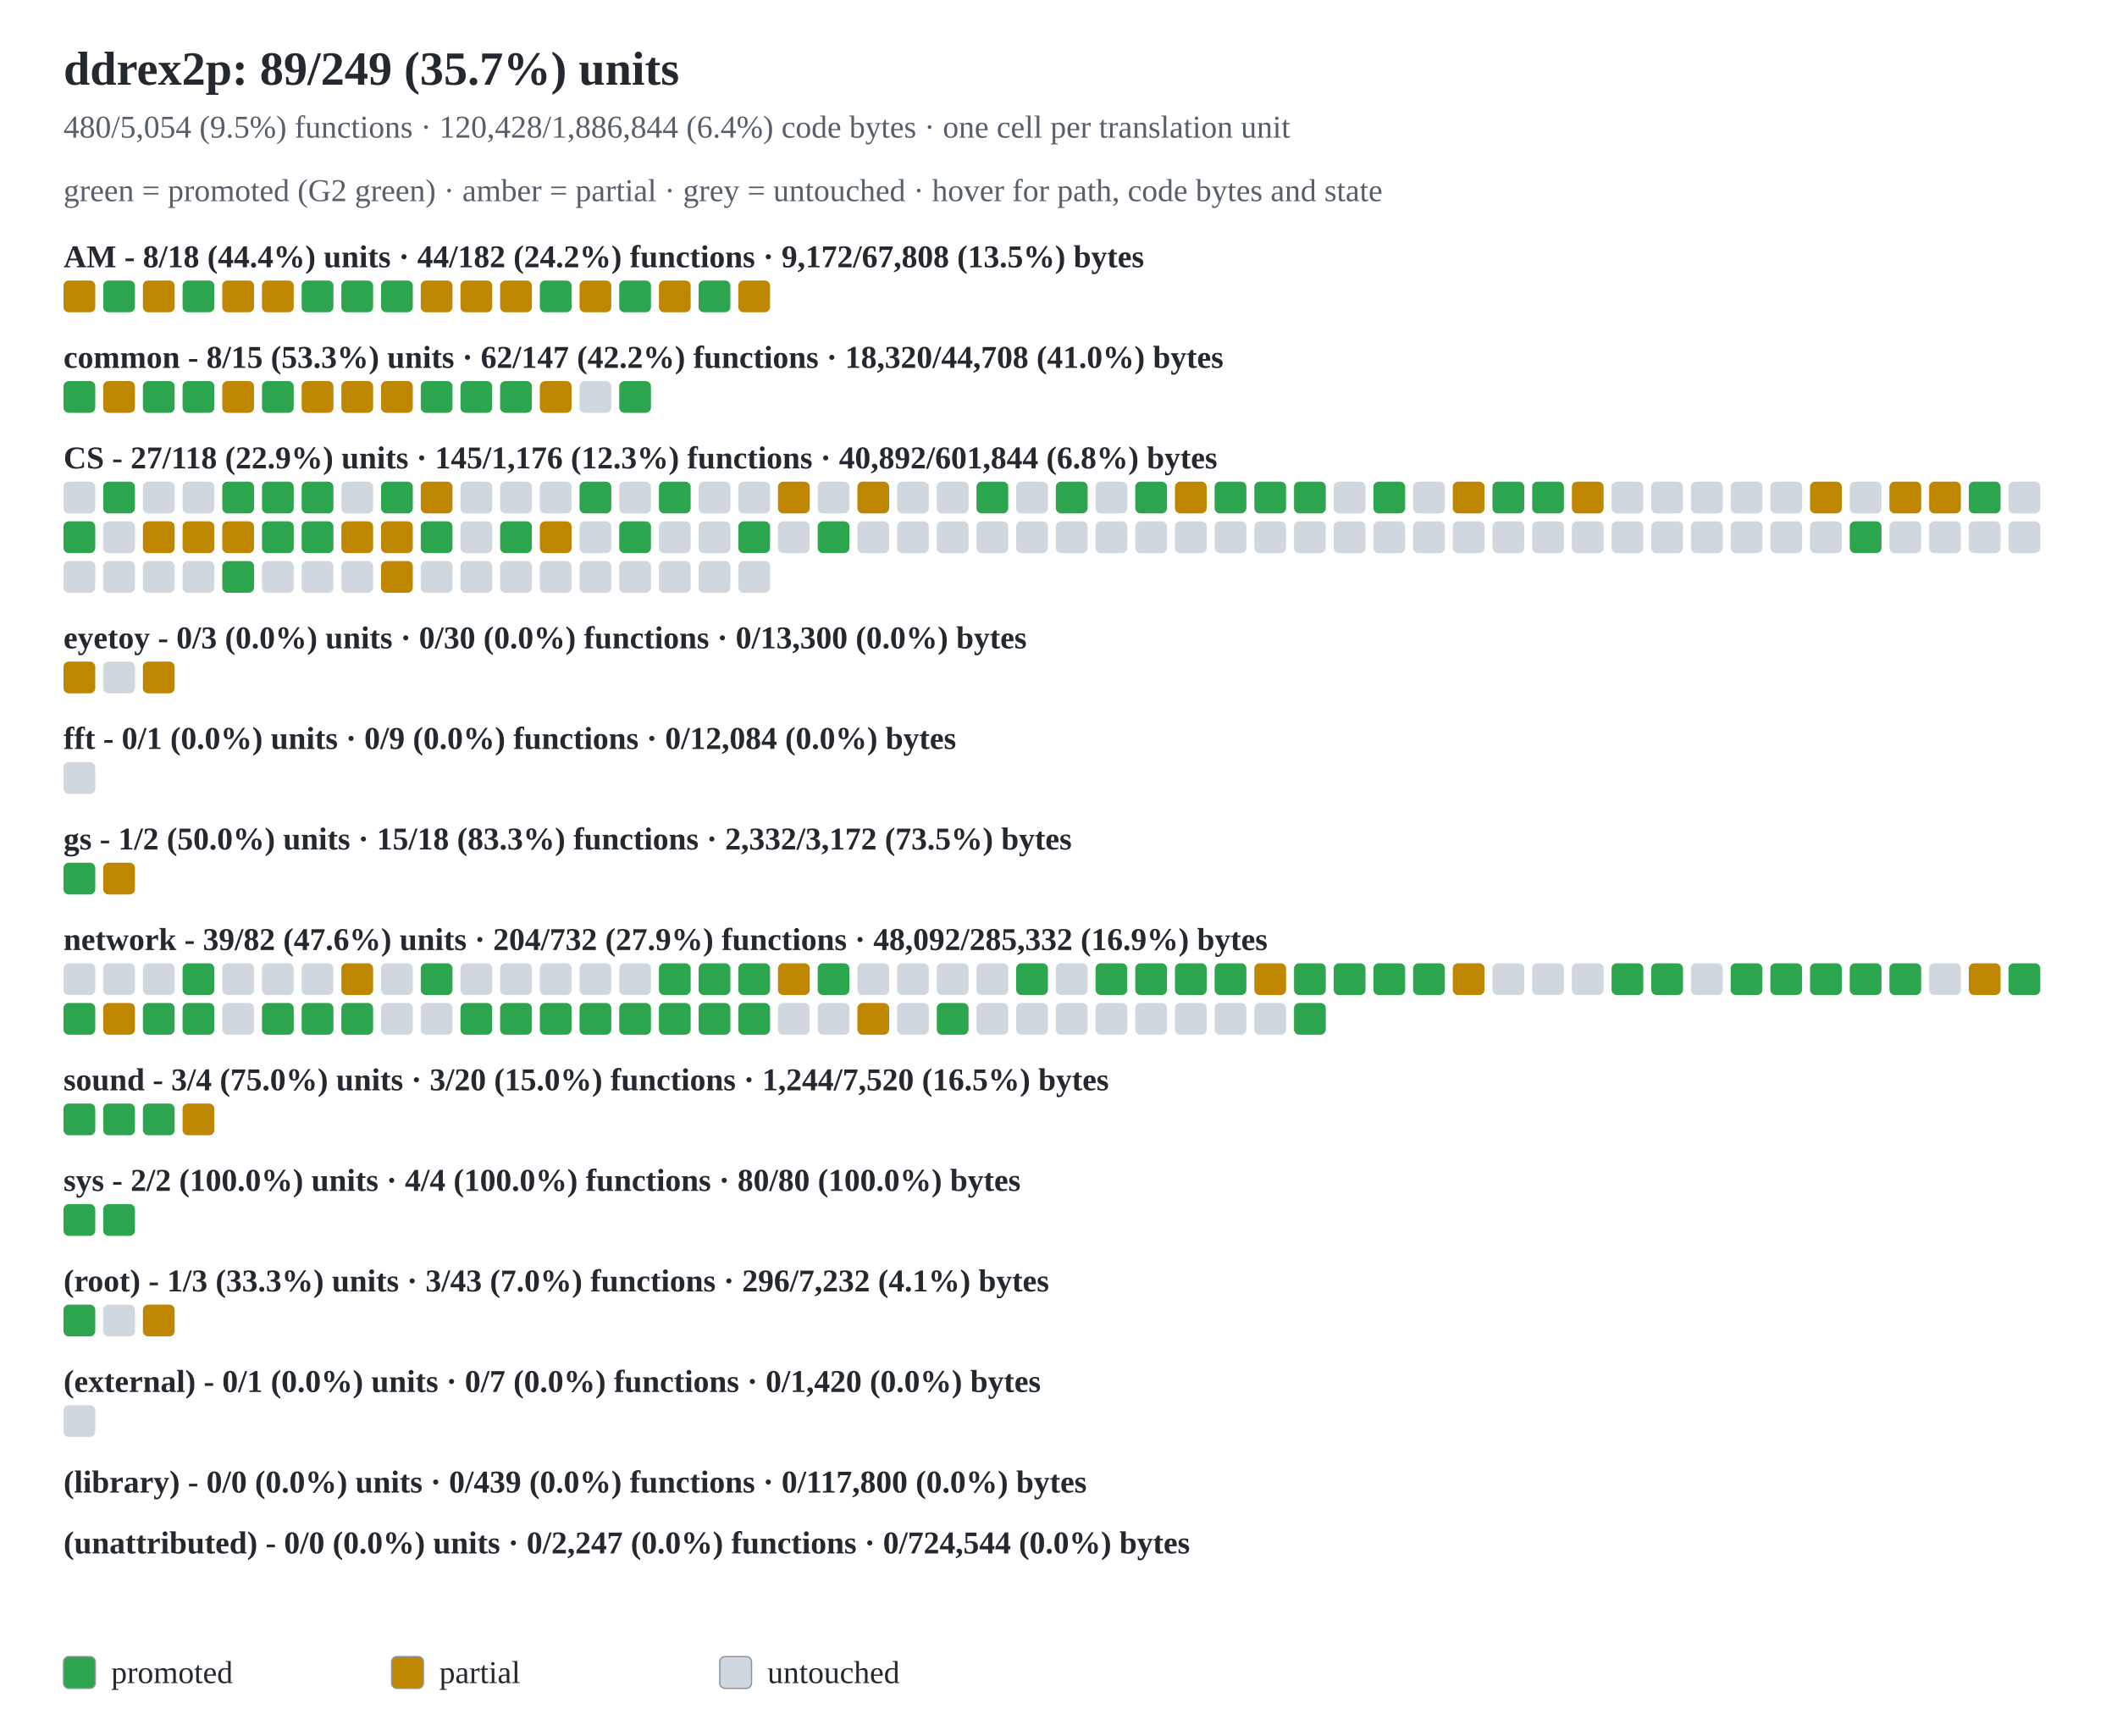
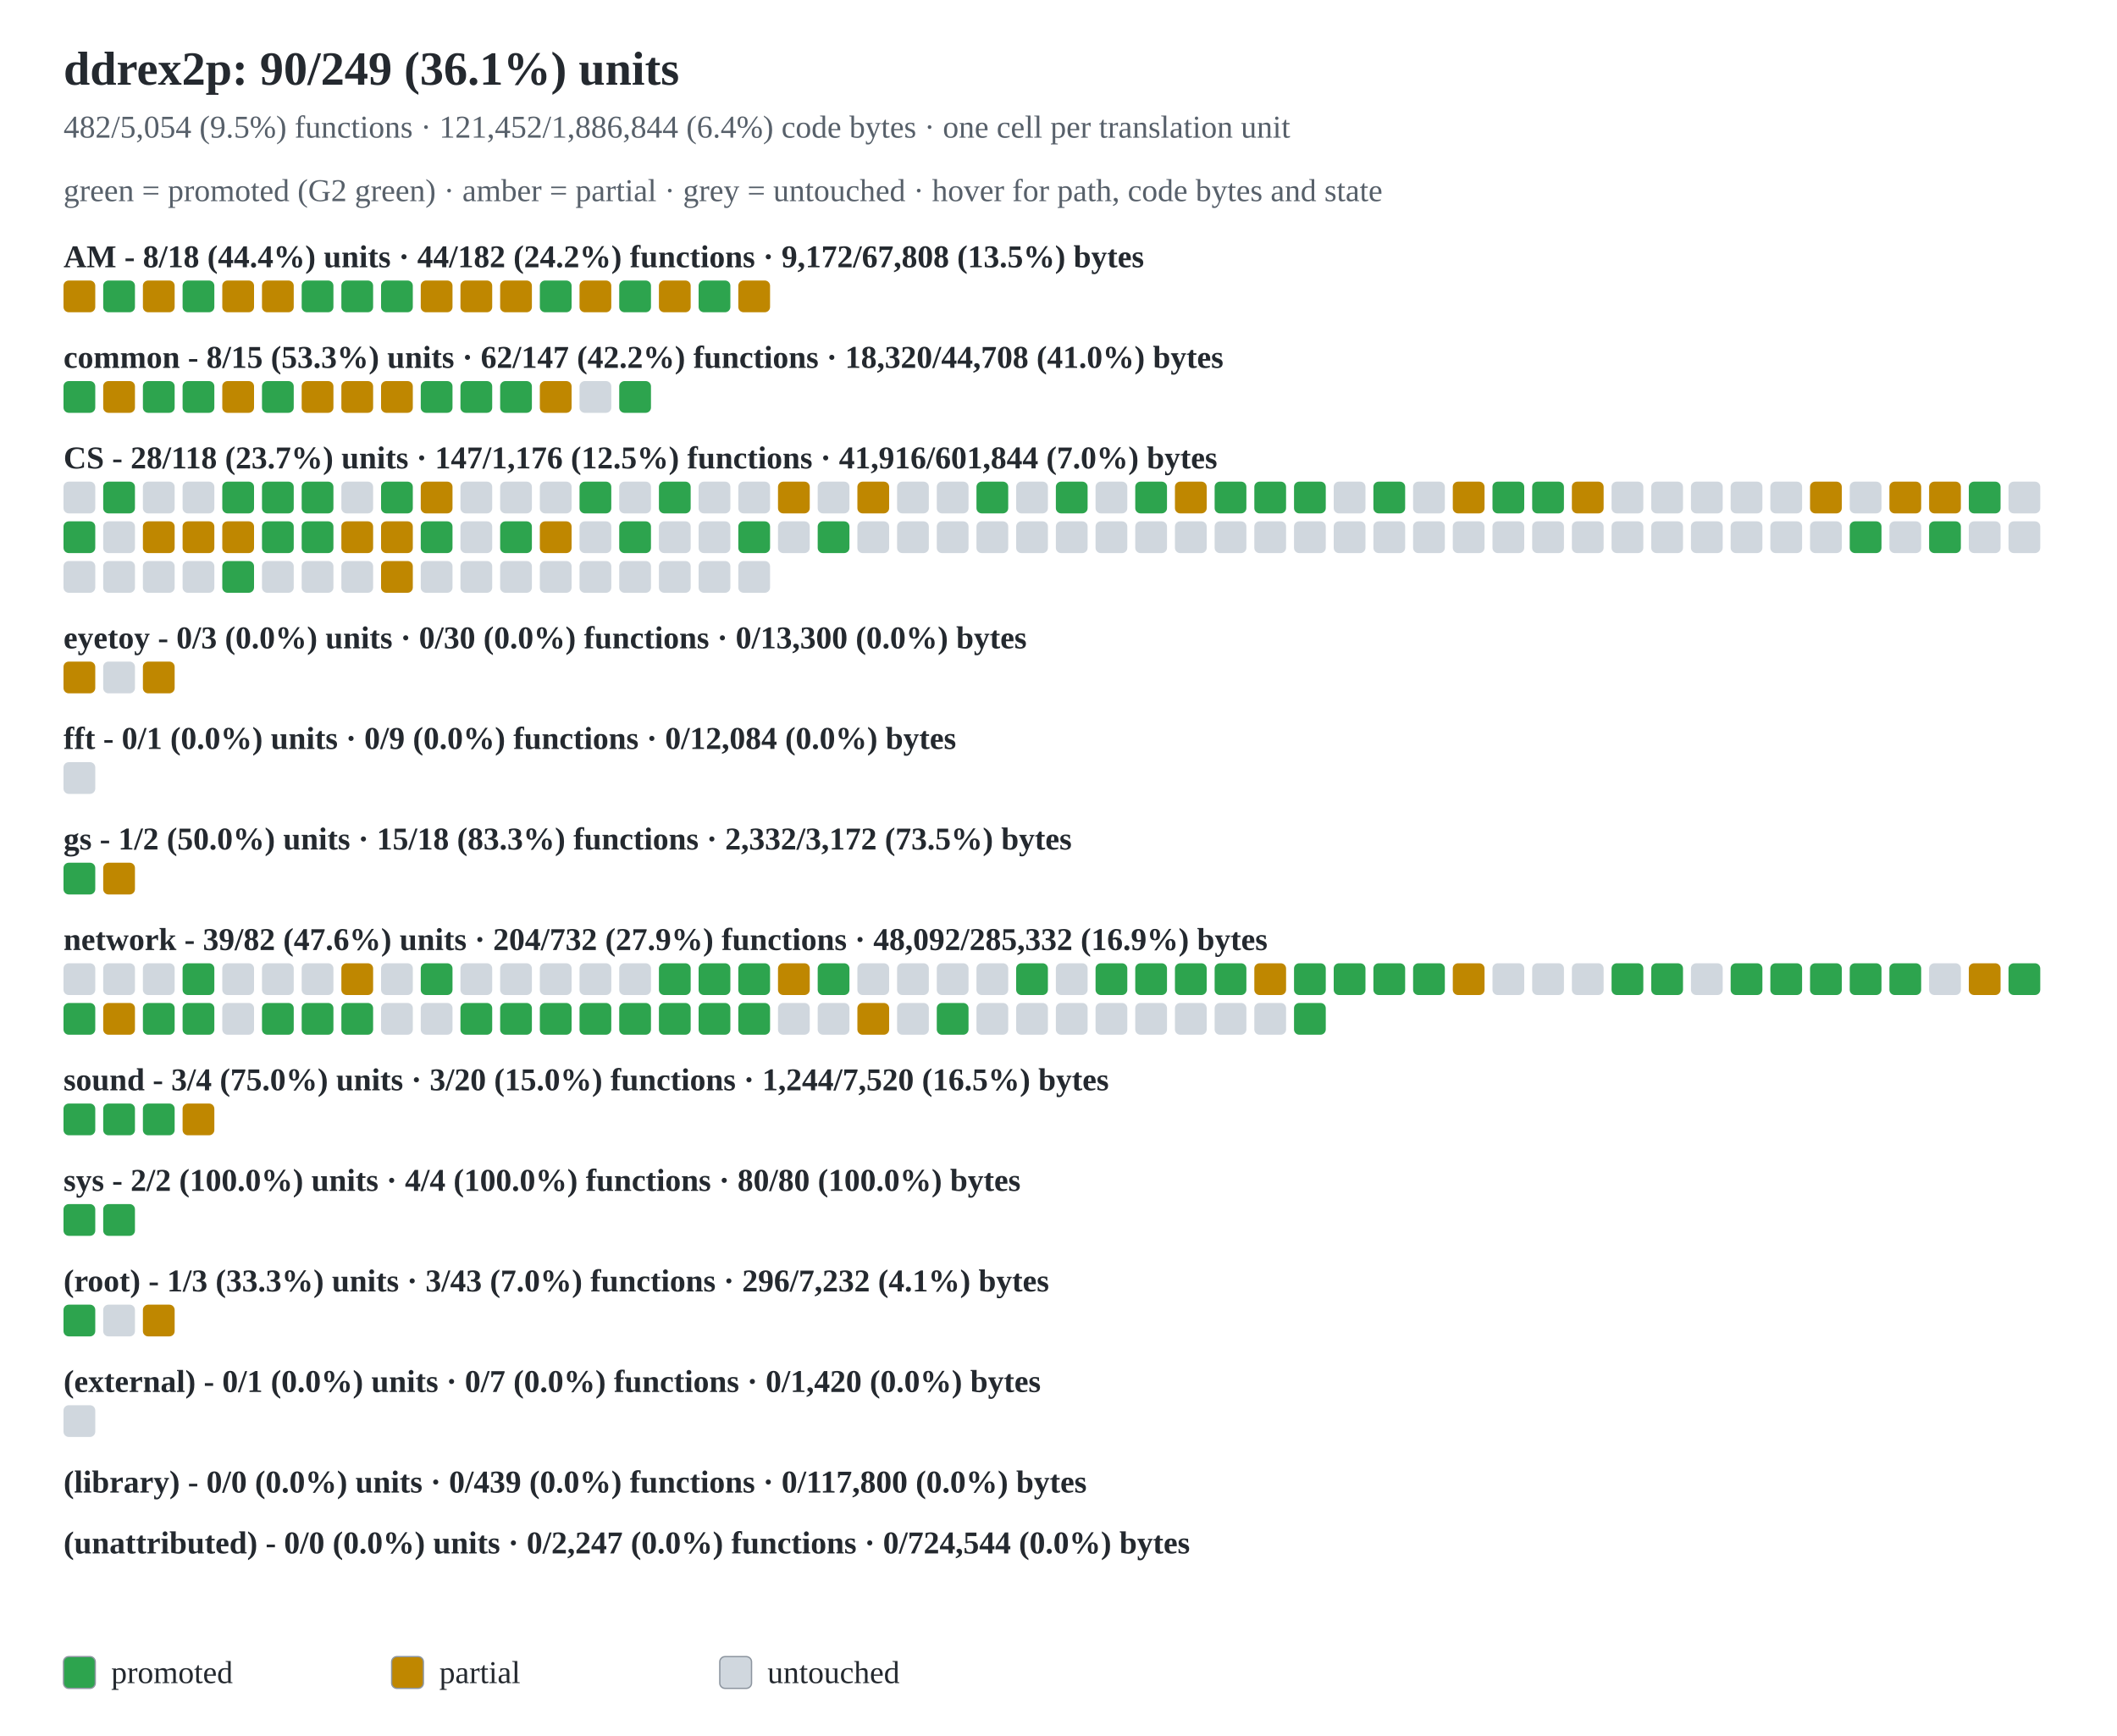
<svg xmlns="http://www.w3.org/2000/svg" width="800" height="656" viewBox="0 0 800 656" role="img" aria-label="ddrex2p translation unit heatmap">
  <rect width="800" height="656" fill="#ffffff" />
-   <text x="24" y="32" font-size="18" font-weight="600" fill="#24292f">ddrex2p: 89/249 (35.7%) units</text>
-   <text x="24" y="52" font-size="12" fill="#57606a">480/5,054 (9.5%) functions · 120,428/1,886,844 (6.4%) code bytes · one cell per translation unit</text>
+   <text x="24" y="32" font-size="18" font-weight="600" fill="#24292f">ddrex2p: 90/249 (36.1%) units</text>
+   <text x="24" y="52" font-size="12" fill="#57606a">482/5,054 (9.5%) functions · 121,452/1,886,844 (6.4%) code bytes · one cell per translation unit</text>
  <text x="24" y="76" font-size="12" fill="#57606a">green = promoted (G2 green) · amber = partial · grey = untouched · hover for path, code bytes and state</text>
  <g class="module" data-module="AM">
    <text x="24" y="101" font-size="12" font-weight="600" fill="#24292f">AM - 8/18 (44.4%) units · 44/182 (24.2%) functions · 9,172/67,808 (13.5%) bytes</text>
    <rect class="cell" data-state="partial" x="24" y="106" width="12" height="12" rx="2" fill="#bf8700" />
    <rect class="cell" data-state="promoted" x="39" y="106" width="12" height="12" rx="2" fill="#2da44e" />
    <rect class="cell" data-state="partial" x="54" y="106" width="12" height="12" rx="2" fill="#bf8700" />
    <rect class="cell" data-state="promoted" x="69" y="106" width="12" height="12" rx="2" fill="#2da44e" />
    <rect class="cell" data-state="partial" x="84" y="106" width="12" height="12" rx="2" fill="#bf8700" />
    <rect class="cell" data-state="partial" x="99" y="106" width="12" height="12" rx="2" fill="#bf8700" />
    <rect class="cell" data-state="promoted" x="114" y="106" width="12" height="12" rx="2" fill="#2da44e" />
    <rect class="cell" data-state="promoted" x="129" y="106" width="12" height="12" rx="2" fill="#2da44e" />
    <rect class="cell" data-state="promoted" x="144" y="106" width="12" height="12" rx="2" fill="#2da44e" />
    <rect class="cell" data-state="partial" x="159" y="106" width="12" height="12" rx="2" fill="#bf8700" />
    <rect class="cell" data-state="partial" x="174" y="106" width="12" height="12" rx="2" fill="#bf8700" />
    <rect class="cell" data-state="partial" x="189" y="106" width="12" height="12" rx="2" fill="#bf8700" />
    <rect class="cell" data-state="promoted" x="204" y="106" width="12" height="12" rx="2" fill="#2da44e" />
    <rect class="cell" data-state="partial" x="219" y="106" width="12" height="12" rx="2" fill="#bf8700" />
    <rect class="cell" data-state="promoted" x="234" y="106" width="12" height="12" rx="2" fill="#2da44e" />
    <rect class="cell" data-state="partial" x="249" y="106" width="12" height="12" rx="2" fill="#bf8700" />
    <rect class="cell" data-state="promoted" x="264" y="106" width="12" height="12" rx="2" fill="#2da44e" />
    <rect class="cell" data-state="partial" x="279" y="106" width="12" height="12" rx="2" fill="#bf8700" />
  </g>
  <g class="module" data-module="common">
    <text x="24" y="139" font-size="12" font-weight="600" fill="#24292f">common - 8/15 (53.3%) units · 62/147 (42.2%) functions · 18,320/44,708 (41.0%) bytes</text>
    <rect class="cell" data-state="promoted" x="24" y="144" width="12" height="12" rx="2" fill="#2da44e" />
    <rect class="cell" data-state="partial" x="39" y="144" width="12" height="12" rx="2" fill="#bf8700" />
    <rect class="cell" data-state="promoted" x="54" y="144" width="12" height="12" rx="2" fill="#2da44e" />
    <rect class="cell" data-state="promoted" x="69" y="144" width="12" height="12" rx="2" fill="#2da44e" />
    <rect class="cell" data-state="partial" x="84" y="144" width="12" height="12" rx="2" fill="#bf8700" />
    <rect class="cell" data-state="promoted" x="99" y="144" width="12" height="12" rx="2" fill="#2da44e" />
    <rect class="cell" data-state="partial" x="114" y="144" width="12" height="12" rx="2" fill="#bf8700" />
    <rect class="cell" data-state="partial" x="129" y="144" width="12" height="12" rx="2" fill="#bf8700" />
    <rect class="cell" data-state="partial" x="144" y="144" width="12" height="12" rx="2" fill="#bf8700" />
    <rect class="cell" data-state="promoted" x="159" y="144" width="12" height="12" rx="2" fill="#2da44e" />
    <rect class="cell" data-state="promoted" x="174" y="144" width="12" height="12" rx="2" fill="#2da44e" />
    <rect class="cell" data-state="promoted" x="189" y="144" width="12" height="12" rx="2" fill="#2da44e" />
    <rect class="cell" data-state="partial" x="204" y="144" width="12" height="12" rx="2" fill="#bf8700" />
    <rect class="cell" data-state="untouched" x="219" y="144" width="12" height="12" rx="2" fill="#d0d7de" />
    <rect class="cell" data-state="promoted" x="234" y="144" width="12" height="12" rx="2" fill="#2da44e" />
  </g>
  <g class="module" data-module="CS">
-     <text x="24" y="177" font-size="12" font-weight="600" fill="#24292f">CS - 27/118 (22.9%) units · 145/1,176 (12.3%) functions · 40,892/601,844 (6.8%) bytes</text>
+     <text x="24" y="177" font-size="12" font-weight="600" fill="#24292f">CS - 28/118 (23.7%) units · 147/1,176 (12.5%) functions · 41,916/601,844 (7.0%) bytes</text>
    <rect class="cell" data-state="untouched" x="24" y="182" width="12" height="12" rx="2" fill="#d0d7de" />
    <rect class="cell" data-state="promoted" x="39" y="182" width="12" height="12" rx="2" fill="#2da44e" />
    <rect class="cell" data-state="untouched" x="54" y="182" width="12" height="12" rx="2" fill="#d0d7de" />
    <rect class="cell" data-state="untouched" x="69" y="182" width="12" height="12" rx="2" fill="#d0d7de" />
    <rect class="cell" data-state="promoted" x="84" y="182" width="12" height="12" rx="2" fill="#2da44e" />
    <rect class="cell" data-state="promoted" x="99" y="182" width="12" height="12" rx="2" fill="#2da44e" />
    <rect class="cell" data-state="promoted" x="114" y="182" width="12" height="12" rx="2" fill="#2da44e" />
    <rect class="cell" data-state="untouched" x="129" y="182" width="12" height="12" rx="2" fill="#d0d7de" />
    <rect class="cell" data-state="promoted" x="144" y="182" width="12" height="12" rx="2" fill="#2da44e" />
    <rect class="cell" data-state="partial" x="159" y="182" width="12" height="12" rx="2" fill="#bf8700" />
    <rect class="cell" data-state="untouched" x="174" y="182" width="12" height="12" rx="2" fill="#d0d7de" />
    <rect class="cell" data-state="untouched" x="189" y="182" width="12" height="12" rx="2" fill="#d0d7de" />
    <rect class="cell" data-state="untouched" x="204" y="182" width="12" height="12" rx="2" fill="#d0d7de" />
    <rect class="cell" data-state="promoted" x="219" y="182" width="12" height="12" rx="2" fill="#2da44e" />
    <rect class="cell" data-state="untouched" x="234" y="182" width="12" height="12" rx="2" fill="#d0d7de" />
    <rect class="cell" data-state="promoted" x="249" y="182" width="12" height="12" rx="2" fill="#2da44e" />
    <rect class="cell" data-state="untouched" x="264" y="182" width="12" height="12" rx="2" fill="#d0d7de" />
    <rect class="cell" data-state="untouched" x="279" y="182" width="12" height="12" rx="2" fill="#d0d7de" />
    <rect class="cell" data-state="partial" x="294" y="182" width="12" height="12" rx="2" fill="#bf8700" />
    <rect class="cell" data-state="untouched" x="309" y="182" width="12" height="12" rx="2" fill="#d0d7de" />
    <rect class="cell" data-state="partial" x="324" y="182" width="12" height="12" rx="2" fill="#bf8700" />
    <rect class="cell" data-state="untouched" x="339" y="182" width="12" height="12" rx="2" fill="#d0d7de" />
    <rect class="cell" data-state="untouched" x="354" y="182" width="12" height="12" rx="2" fill="#d0d7de" />
    <rect class="cell" data-state="promoted" x="369" y="182" width="12" height="12" rx="2" fill="#2da44e" />
    <rect class="cell" data-state="untouched" x="384" y="182" width="12" height="12" rx="2" fill="#d0d7de" />
    <rect class="cell" data-state="promoted" x="399" y="182" width="12" height="12" rx="2" fill="#2da44e" />
    <rect class="cell" data-state="untouched" x="414" y="182" width="12" height="12" rx="2" fill="#d0d7de" />
    <rect class="cell" data-state="promoted" x="429" y="182" width="12" height="12" rx="2" fill="#2da44e" />
    <rect class="cell" data-state="partial" x="444" y="182" width="12" height="12" rx="2" fill="#bf8700" />
    <rect class="cell" data-state="promoted" x="459" y="182" width="12" height="12" rx="2" fill="#2da44e" />
    <rect class="cell" data-state="promoted" x="474" y="182" width="12" height="12" rx="2" fill="#2da44e" />
    <rect class="cell" data-state="promoted" x="489" y="182" width="12" height="12" rx="2" fill="#2da44e" />
    <rect class="cell" data-state="untouched" x="504" y="182" width="12" height="12" rx="2" fill="#d0d7de" />
    <rect class="cell" data-state="promoted" x="519" y="182" width="12" height="12" rx="2" fill="#2da44e" />
    <rect class="cell" data-state="untouched" x="534" y="182" width="12" height="12" rx="2" fill="#d0d7de" />
    <rect class="cell" data-state="partial" x="549" y="182" width="12" height="12" rx="2" fill="#bf8700" />
    <rect class="cell" data-state="promoted" x="564" y="182" width="12" height="12" rx="2" fill="#2da44e" />
    <rect class="cell" data-state="promoted" x="579" y="182" width="12" height="12" rx="2" fill="#2da44e" />
    <rect class="cell" data-state="partial" x="594" y="182" width="12" height="12" rx="2" fill="#bf8700" />
    <rect class="cell" data-state="untouched" x="609" y="182" width="12" height="12" rx="2" fill="#d0d7de" />
    <rect class="cell" data-state="untouched" x="624" y="182" width="12" height="12" rx="2" fill="#d0d7de" />
    <rect class="cell" data-state="untouched" x="639" y="182" width="12" height="12" rx="2" fill="#d0d7de" />
    <rect class="cell" data-state="untouched" x="654" y="182" width="12" height="12" rx="2" fill="#d0d7de" />
    <rect class="cell" data-state="untouched" x="669" y="182" width="12" height="12" rx="2" fill="#d0d7de" />
    <rect class="cell" data-state="partial" x="684" y="182" width="12" height="12" rx="2" fill="#bf8700" />
    <rect class="cell" data-state="untouched" x="699" y="182" width="12" height="12" rx="2" fill="#d0d7de" />
    <rect class="cell" data-state="partial" x="714" y="182" width="12" height="12" rx="2" fill="#bf8700" />
    <rect class="cell" data-state="partial" x="729" y="182" width="12" height="12" rx="2" fill="#bf8700" />
    <rect class="cell" data-state="promoted" x="744" y="182" width="12" height="12" rx="2" fill="#2da44e" />
    <rect class="cell" data-state="untouched" x="759" y="182" width="12" height="12" rx="2" fill="#d0d7de" />
    <rect class="cell" data-state="promoted" x="24" y="197" width="12" height="12" rx="2" fill="#2da44e" />
    <rect class="cell" data-state="untouched" x="39" y="197" width="12" height="12" rx="2" fill="#d0d7de" />
    <rect class="cell" data-state="partial" x="54" y="197" width="12" height="12" rx="2" fill="#bf8700" />
    <rect class="cell" data-state="partial" x="69" y="197" width="12" height="12" rx="2" fill="#bf8700" />
    <rect class="cell" data-state="partial" x="84" y="197" width="12" height="12" rx="2" fill="#bf8700" />
    <rect class="cell" data-state="promoted" x="99" y="197" width="12" height="12" rx="2" fill="#2da44e" />
    <rect class="cell" data-state="promoted" x="114" y="197" width="12" height="12" rx="2" fill="#2da44e" />
    <rect class="cell" data-state="partial" x="129" y="197" width="12" height="12" rx="2" fill="#bf8700" />
    <rect class="cell" data-state="partial" x="144" y="197" width="12" height="12" rx="2" fill="#bf8700" />
    <rect class="cell" data-state="promoted" x="159" y="197" width="12" height="12" rx="2" fill="#2da44e" />
    <rect class="cell" data-state="untouched" x="174" y="197" width="12" height="12" rx="2" fill="#d0d7de" />
    <rect class="cell" data-state="promoted" x="189" y="197" width="12" height="12" rx="2" fill="#2da44e" />
    <rect class="cell" data-state="partial" x="204" y="197" width="12" height="12" rx="2" fill="#bf8700" />
    <rect class="cell" data-state="untouched" x="219" y="197" width="12" height="12" rx="2" fill="#d0d7de" />
    <rect class="cell" data-state="promoted" x="234" y="197" width="12" height="12" rx="2" fill="#2da44e" />
    <rect class="cell" data-state="untouched" x="249" y="197" width="12" height="12" rx="2" fill="#d0d7de" />
    <rect class="cell" data-state="untouched" x="264" y="197" width="12" height="12" rx="2" fill="#d0d7de" />
    <rect class="cell" data-state="promoted" x="279" y="197" width="12" height="12" rx="2" fill="#2da44e" />
    <rect class="cell" data-state="untouched" x="294" y="197" width="12" height="12" rx="2" fill="#d0d7de" />
    <rect class="cell" data-state="promoted" x="309" y="197" width="12" height="12" rx="2" fill="#2da44e" />
    <rect class="cell" data-state="untouched" x="324" y="197" width="12" height="12" rx="2" fill="#d0d7de" />
    <rect class="cell" data-state="untouched" x="339" y="197" width="12" height="12" rx="2" fill="#d0d7de" />
    <rect class="cell" data-state="untouched" x="354" y="197" width="12" height="12" rx="2" fill="#d0d7de" />
    <rect class="cell" data-state="untouched" x="369" y="197" width="12" height="12" rx="2" fill="#d0d7de" />
    <rect class="cell" data-state="untouched" x="384" y="197" width="12" height="12" rx="2" fill="#d0d7de" />
    <rect class="cell" data-state="untouched" x="399" y="197" width="12" height="12" rx="2" fill="#d0d7de" />
    <rect class="cell" data-state="untouched" x="414" y="197" width="12" height="12" rx="2" fill="#d0d7de" />
    <rect class="cell" data-state="untouched" x="429" y="197" width="12" height="12" rx="2" fill="#d0d7de" />
    <rect class="cell" data-state="untouched" x="444" y="197" width="12" height="12" rx="2" fill="#d0d7de" />
    <rect class="cell" data-state="untouched" x="459" y="197" width="12" height="12" rx="2" fill="#d0d7de" />
    <rect class="cell" data-state="untouched" x="474" y="197" width="12" height="12" rx="2" fill="#d0d7de" />
    <rect class="cell" data-state="untouched" x="489" y="197" width="12" height="12" rx="2" fill="#d0d7de" />
    <rect class="cell" data-state="untouched" x="504" y="197" width="12" height="12" rx="2" fill="#d0d7de" />
    <rect class="cell" data-state="untouched" x="519" y="197" width="12" height="12" rx="2" fill="#d0d7de" />
    <rect class="cell" data-state="untouched" x="534" y="197" width="12" height="12" rx="2" fill="#d0d7de" />
    <rect class="cell" data-state="untouched" x="549" y="197" width="12" height="12" rx="2" fill="#d0d7de" />
    <rect class="cell" data-state="untouched" x="564" y="197" width="12" height="12" rx="2" fill="#d0d7de" />
    <rect class="cell" data-state="untouched" x="579" y="197" width="12" height="12" rx="2" fill="#d0d7de" />
    <rect class="cell" data-state="untouched" x="594" y="197" width="12" height="12" rx="2" fill="#d0d7de" />
    <rect class="cell" data-state="untouched" x="609" y="197" width="12" height="12" rx="2" fill="#d0d7de" />
    <rect class="cell" data-state="untouched" x="624" y="197" width="12" height="12" rx="2" fill="#d0d7de" />
    <rect class="cell" data-state="untouched" x="639" y="197" width="12" height="12" rx="2" fill="#d0d7de" />
    <rect class="cell" data-state="untouched" x="654" y="197" width="12" height="12" rx="2" fill="#d0d7de" />
    <rect class="cell" data-state="untouched" x="669" y="197" width="12" height="12" rx="2" fill="#d0d7de" />
    <rect class="cell" data-state="untouched" x="684" y="197" width="12" height="12" rx="2" fill="#d0d7de" />
    <rect class="cell" data-state="promoted" x="699" y="197" width="12" height="12" rx="2" fill="#2da44e" />
    <rect class="cell" data-state="untouched" x="714" y="197" width="12" height="12" rx="2" fill="#d0d7de" />
-     <rect class="cell" data-state="untouched" x="729" y="197" width="12" height="12" rx="2" fill="#d0d7de" />
+     <rect class="cell" data-state="promoted" x="729" y="197" width="12" height="12" rx="2" fill="#2da44e" />
    <rect class="cell" data-state="untouched" x="744" y="197" width="12" height="12" rx="2" fill="#d0d7de" />
    <rect class="cell" data-state="untouched" x="759" y="197" width="12" height="12" rx="2" fill="#d0d7de" />
    <rect class="cell" data-state="untouched" x="24" y="212" width="12" height="12" rx="2" fill="#d0d7de" />
    <rect class="cell" data-state="untouched" x="39" y="212" width="12" height="12" rx="2" fill="#d0d7de" />
    <rect class="cell" data-state="untouched" x="54" y="212" width="12" height="12" rx="2" fill="#d0d7de" />
    <rect class="cell" data-state="untouched" x="69" y="212" width="12" height="12" rx="2" fill="#d0d7de" />
    <rect class="cell" data-state="promoted" x="84" y="212" width="12" height="12" rx="2" fill="#2da44e" />
    <rect class="cell" data-state="untouched" x="99" y="212" width="12" height="12" rx="2" fill="#d0d7de" />
    <rect class="cell" data-state="untouched" x="114" y="212" width="12" height="12" rx="2" fill="#d0d7de" />
    <rect class="cell" data-state="untouched" x="129" y="212" width="12" height="12" rx="2" fill="#d0d7de" />
    <rect class="cell" data-state="partial" x="144" y="212" width="12" height="12" rx="2" fill="#bf8700" />
    <rect class="cell" data-state="untouched" x="159" y="212" width="12" height="12" rx="2" fill="#d0d7de" />
    <rect class="cell" data-state="untouched" x="174" y="212" width="12" height="12" rx="2" fill="#d0d7de" />
    <rect class="cell" data-state="untouched" x="189" y="212" width="12" height="12" rx="2" fill="#d0d7de" />
    <rect class="cell" data-state="untouched" x="204" y="212" width="12" height="12" rx="2" fill="#d0d7de" />
    <rect class="cell" data-state="untouched" x="219" y="212" width="12" height="12" rx="2" fill="#d0d7de" />
    <rect class="cell" data-state="untouched" x="234" y="212" width="12" height="12" rx="2" fill="#d0d7de" />
    <rect class="cell" data-state="untouched" x="249" y="212" width="12" height="12" rx="2" fill="#d0d7de" />
    <rect class="cell" data-state="untouched" x="264" y="212" width="12" height="12" rx="2" fill="#d0d7de" />
    <rect class="cell" data-state="untouched" x="279" y="212" width="12" height="12" rx="2" fill="#d0d7de" />
  </g>
  <g class="module" data-module="eyetoy">
    <text x="24" y="245" font-size="12" font-weight="600" fill="#24292f">eyetoy - 0/3 (0.0%) units · 0/30 (0.0%) functions · 0/13,300 (0.0%) bytes</text>
    <rect class="cell" data-state="partial" x="24" y="250" width="12" height="12" rx="2" fill="#bf8700" />
    <rect class="cell" data-state="untouched" x="39" y="250" width="12" height="12" rx="2" fill="#d0d7de" />
    <rect class="cell" data-state="partial" x="54" y="250" width="12" height="12" rx="2" fill="#bf8700" />
  </g>
  <g class="module" data-module="fft">
    <text x="24" y="283" font-size="12" font-weight="600" fill="#24292f">fft - 0/1 (0.0%) units · 0/9 (0.0%) functions · 0/12,084 (0.0%) bytes</text>
    <rect class="cell" data-state="untouched" x="24" y="288" width="12" height="12" rx="2" fill="#d0d7de" />
  </g>
  <g class="module" data-module="gs">
    <text x="24" y="321" font-size="12" font-weight="600" fill="#24292f">gs - 1/2 (50.0%) units · 15/18 (83.3%) functions · 2,332/3,172 (73.5%) bytes</text>
    <rect class="cell" data-state="promoted" x="24" y="326" width="12" height="12" rx="2" fill="#2da44e" />
    <rect class="cell" data-state="partial" x="39" y="326" width="12" height="12" rx="2" fill="#bf8700" />
  </g>
  <g class="module" data-module="network">
    <text x="24" y="359" font-size="12" font-weight="600" fill="#24292f">network - 39/82 (47.6%) units · 204/732 (27.9%) functions · 48,092/285,332 (16.9%) bytes</text>
    <rect class="cell" data-state="untouched" x="24" y="364" width="12" height="12" rx="2" fill="#d0d7de" />
    <rect class="cell" data-state="untouched" x="39" y="364" width="12" height="12" rx="2" fill="#d0d7de" />
    <rect class="cell" data-state="untouched" x="54" y="364" width="12" height="12" rx="2" fill="#d0d7de" />
    <rect class="cell" data-state="promoted" x="69" y="364" width="12" height="12" rx="2" fill="#2da44e" />
    <rect class="cell" data-state="untouched" x="84" y="364" width="12" height="12" rx="2" fill="#d0d7de" />
    <rect class="cell" data-state="untouched" x="99" y="364" width="12" height="12" rx="2" fill="#d0d7de" />
    <rect class="cell" data-state="untouched" x="114" y="364" width="12" height="12" rx="2" fill="#d0d7de" />
    <rect class="cell" data-state="partial" x="129" y="364" width="12" height="12" rx="2" fill="#bf8700" />
    <rect class="cell" data-state="untouched" x="144" y="364" width="12" height="12" rx="2" fill="#d0d7de" />
    <rect class="cell" data-state="promoted" x="159" y="364" width="12" height="12" rx="2" fill="#2da44e" />
    <rect class="cell" data-state="untouched" x="174" y="364" width="12" height="12" rx="2" fill="#d0d7de" />
    <rect class="cell" data-state="untouched" x="189" y="364" width="12" height="12" rx="2" fill="#d0d7de" />
    <rect class="cell" data-state="untouched" x="204" y="364" width="12" height="12" rx="2" fill="#d0d7de" />
    <rect class="cell" data-state="untouched" x="219" y="364" width="12" height="12" rx="2" fill="#d0d7de" />
    <rect class="cell" data-state="untouched" x="234" y="364" width="12" height="12" rx="2" fill="#d0d7de" />
    <rect class="cell" data-state="promoted" x="249" y="364" width="12" height="12" rx="2" fill="#2da44e" />
    <rect class="cell" data-state="promoted" x="264" y="364" width="12" height="12" rx="2" fill="#2da44e" />
    <rect class="cell" data-state="promoted" x="279" y="364" width="12" height="12" rx="2" fill="#2da44e" />
    <rect class="cell" data-state="partial" x="294" y="364" width="12" height="12" rx="2" fill="#bf8700" />
    <rect class="cell" data-state="promoted" x="309" y="364" width="12" height="12" rx="2" fill="#2da44e" />
    <rect class="cell" data-state="untouched" x="324" y="364" width="12" height="12" rx="2" fill="#d0d7de" />
    <rect class="cell" data-state="untouched" x="339" y="364" width="12" height="12" rx="2" fill="#d0d7de" />
    <rect class="cell" data-state="untouched" x="354" y="364" width="12" height="12" rx="2" fill="#d0d7de" />
    <rect class="cell" data-state="untouched" x="369" y="364" width="12" height="12" rx="2" fill="#d0d7de" />
    <rect class="cell" data-state="promoted" x="384" y="364" width="12" height="12" rx="2" fill="#2da44e" />
    <rect class="cell" data-state="untouched" x="399" y="364" width="12" height="12" rx="2" fill="#d0d7de" />
    <rect class="cell" data-state="promoted" x="414" y="364" width="12" height="12" rx="2" fill="#2da44e" />
    <rect class="cell" data-state="promoted" x="429" y="364" width="12" height="12" rx="2" fill="#2da44e" />
    <rect class="cell" data-state="promoted" x="444" y="364" width="12" height="12" rx="2" fill="#2da44e" />
    <rect class="cell" data-state="promoted" x="459" y="364" width="12" height="12" rx="2" fill="#2da44e" />
    <rect class="cell" data-state="partial" x="474" y="364" width="12" height="12" rx="2" fill="#bf8700" />
    <rect class="cell" data-state="promoted" x="489" y="364" width="12" height="12" rx="2" fill="#2da44e" />
    <rect class="cell" data-state="promoted" x="504" y="364" width="12" height="12" rx="2" fill="#2da44e" />
    <rect class="cell" data-state="promoted" x="519" y="364" width="12" height="12" rx="2" fill="#2da44e" />
    <rect class="cell" data-state="promoted" x="534" y="364" width="12" height="12" rx="2" fill="#2da44e" />
    <rect class="cell" data-state="partial" x="549" y="364" width="12" height="12" rx="2" fill="#bf8700" />
    <rect class="cell" data-state="untouched" x="564" y="364" width="12" height="12" rx="2" fill="#d0d7de" />
    <rect class="cell" data-state="untouched" x="579" y="364" width="12" height="12" rx="2" fill="#d0d7de" />
    <rect class="cell" data-state="untouched" x="594" y="364" width="12" height="12" rx="2" fill="#d0d7de" />
    <rect class="cell" data-state="promoted" x="609" y="364" width="12" height="12" rx="2" fill="#2da44e" />
    <rect class="cell" data-state="promoted" x="624" y="364" width="12" height="12" rx="2" fill="#2da44e" />
    <rect class="cell" data-state="untouched" x="639" y="364" width="12" height="12" rx="2" fill="#d0d7de" />
    <rect class="cell" data-state="promoted" x="654" y="364" width="12" height="12" rx="2" fill="#2da44e" />
    <rect class="cell" data-state="promoted" x="669" y="364" width="12" height="12" rx="2" fill="#2da44e" />
    <rect class="cell" data-state="promoted" x="684" y="364" width="12" height="12" rx="2" fill="#2da44e" />
    <rect class="cell" data-state="promoted" x="699" y="364" width="12" height="12" rx="2" fill="#2da44e" />
    <rect class="cell" data-state="promoted" x="714" y="364" width="12" height="12" rx="2" fill="#2da44e" />
    <rect class="cell" data-state="untouched" x="729" y="364" width="12" height="12" rx="2" fill="#d0d7de" />
    <rect class="cell" data-state="partial" x="744" y="364" width="12" height="12" rx="2" fill="#bf8700" />
    <rect class="cell" data-state="promoted" x="759" y="364" width="12" height="12" rx="2" fill="#2da44e" />
    <rect class="cell" data-state="promoted" x="24" y="379" width="12" height="12" rx="2" fill="#2da44e" />
    <rect class="cell" data-state="partial" x="39" y="379" width="12" height="12" rx="2" fill="#bf8700" />
    <rect class="cell" data-state="promoted" x="54" y="379" width="12" height="12" rx="2" fill="#2da44e" />
    <rect class="cell" data-state="promoted" x="69" y="379" width="12" height="12" rx="2" fill="#2da44e" />
    <rect class="cell" data-state="untouched" x="84" y="379" width="12" height="12" rx="2" fill="#d0d7de" />
    <rect class="cell" data-state="promoted" x="99" y="379" width="12" height="12" rx="2" fill="#2da44e" />
    <rect class="cell" data-state="promoted" x="114" y="379" width="12" height="12" rx="2" fill="#2da44e" />
    <rect class="cell" data-state="promoted" x="129" y="379" width="12" height="12" rx="2" fill="#2da44e" />
    <rect class="cell" data-state="untouched" x="144" y="379" width="12" height="12" rx="2" fill="#d0d7de" />
    <rect class="cell" data-state="untouched" x="159" y="379" width="12" height="12" rx="2" fill="#d0d7de" />
    <rect class="cell" data-state="promoted" x="174" y="379" width="12" height="12" rx="2" fill="#2da44e" />
    <rect class="cell" data-state="promoted" x="189" y="379" width="12" height="12" rx="2" fill="#2da44e" />
    <rect class="cell" data-state="promoted" x="204" y="379" width="12" height="12" rx="2" fill="#2da44e" />
    <rect class="cell" data-state="promoted" x="219" y="379" width="12" height="12" rx="2" fill="#2da44e" />
    <rect class="cell" data-state="promoted" x="234" y="379" width="12" height="12" rx="2" fill="#2da44e" />
    <rect class="cell" data-state="promoted" x="249" y="379" width="12" height="12" rx="2" fill="#2da44e" />
    <rect class="cell" data-state="promoted" x="264" y="379" width="12" height="12" rx="2" fill="#2da44e" />
    <rect class="cell" data-state="promoted" x="279" y="379" width="12" height="12" rx="2" fill="#2da44e" />
    <rect class="cell" data-state="untouched" x="294" y="379" width="12" height="12" rx="2" fill="#d0d7de" />
    <rect class="cell" data-state="untouched" x="309" y="379" width="12" height="12" rx="2" fill="#d0d7de" />
    <rect class="cell" data-state="partial" x="324" y="379" width="12" height="12" rx="2" fill="#bf8700" />
    <rect class="cell" data-state="untouched" x="339" y="379" width="12" height="12" rx="2" fill="#d0d7de" />
    <rect class="cell" data-state="promoted" x="354" y="379" width="12" height="12" rx="2" fill="#2da44e" />
    <rect class="cell" data-state="untouched" x="369" y="379" width="12" height="12" rx="2" fill="#d0d7de" />
    <rect class="cell" data-state="untouched" x="384" y="379" width="12" height="12" rx="2" fill="#d0d7de" />
    <rect class="cell" data-state="untouched" x="399" y="379" width="12" height="12" rx="2" fill="#d0d7de" />
    <rect class="cell" data-state="untouched" x="414" y="379" width="12" height="12" rx="2" fill="#d0d7de" />
    <rect class="cell" data-state="untouched" x="429" y="379" width="12" height="12" rx="2" fill="#d0d7de" />
    <rect class="cell" data-state="untouched" x="444" y="379" width="12" height="12" rx="2" fill="#d0d7de" />
    <rect class="cell" data-state="untouched" x="459" y="379" width="12" height="12" rx="2" fill="#d0d7de" />
    <rect class="cell" data-state="untouched" x="474" y="379" width="12" height="12" rx="2" fill="#d0d7de" />
    <rect class="cell" data-state="promoted" x="489" y="379" width="12" height="12" rx="2" fill="#2da44e" />
  </g>
  <g class="module" data-module="sound">
    <text x="24" y="412" font-size="12" font-weight="600" fill="#24292f">sound - 3/4 (75.0%) units · 3/20 (15.0%) functions · 1,244/7,520 (16.5%) bytes</text>
    <rect class="cell" data-state="promoted" x="24" y="417" width="12" height="12" rx="2" fill="#2da44e" />
    <rect class="cell" data-state="promoted" x="39" y="417" width="12" height="12" rx="2" fill="#2da44e" />
    <rect class="cell" data-state="promoted" x="54" y="417" width="12" height="12" rx="2" fill="#2da44e" />
    <rect class="cell" data-state="partial" x="69" y="417" width="12" height="12" rx="2" fill="#bf8700" />
  </g>
  <g class="module" data-module="sys">
    <text x="24" y="450" font-size="12" font-weight="600" fill="#24292f">sys - 2/2 (100.0%) units · 4/4 (100.0%) functions · 80/80 (100.0%) bytes</text>
    <rect class="cell" data-state="promoted" x="24" y="455" width="12" height="12" rx="2" fill="#2da44e" />
    <rect class="cell" data-state="promoted" x="39" y="455" width="12" height="12" rx="2" fill="#2da44e" />
  </g>
  <g class="module" data-module="(root)">
    <text x="24" y="488" font-size="12" font-weight="600" fill="#24292f">(root) - 1/3 (33.3%) units · 3/43 (7.0%) functions · 296/7,232 (4.1%) bytes</text>
    <rect class="cell" data-state="promoted" x="24" y="493" width="12" height="12" rx="2" fill="#2da44e" />
    <rect class="cell" data-state="untouched" x="39" y="493" width="12" height="12" rx="2" fill="#d0d7de" />
    <rect class="cell" data-state="partial" x="54" y="493" width="12" height="12" rx="2" fill="#bf8700" />
  </g>
  <g class="module" data-module="(external)">
    <text x="24" y="526" font-size="12" font-weight="600" fill="#24292f">(external) - 0/1 (0.0%) units · 0/7 (0.0%) functions · 0/1,420 (0.0%) bytes</text>
    <rect class="cell" data-state="untouched" x="24" y="531" width="12" height="12" rx="2" fill="#d0d7de" />
  </g>
  <g class="module" data-module="(library)">
    <text x="24" y="564" font-size="12" font-weight="600" fill="#24292f">(library) - 0/0 (0.0%) units · 0/439 (0.0%) functions · 0/117,800 (0.0%) bytes</text>
  </g>
  <g class="module" data-module="(unattributed)">
    <text x="24" y="587" font-size="12" font-weight="600" fill="#24292f">(unattributed) - 0/0 (0.0%) units · 0/2,247 (0.0%) functions · 0/724,544 (0.0%) bytes</text>
  </g>
  <g transform="translate(0 626)" class="legend">
    <rect x="24" y="0" width="12" height="12" rx="2" fill="#2da44e" stroke="#8c959f" stroke-width="0.5" />
    <text x="42" y="10" font-size="12" fill="#24292f">promoted</text>
    <rect x="148" y="0" width="12" height="12" rx="2" fill="#bf8700" stroke="#8c959f" stroke-width="0.5" />
    <text x="166" y="10" font-size="12" fill="#24292f">partial</text>
    <rect x="272" y="0" width="12" height="12" rx="2" fill="#d0d7de" stroke="#8c959f" stroke-width="0.5" />
    <text x="290" y="10" font-size="12" fill="#24292f">untouched</text>
  </g>
</svg>
